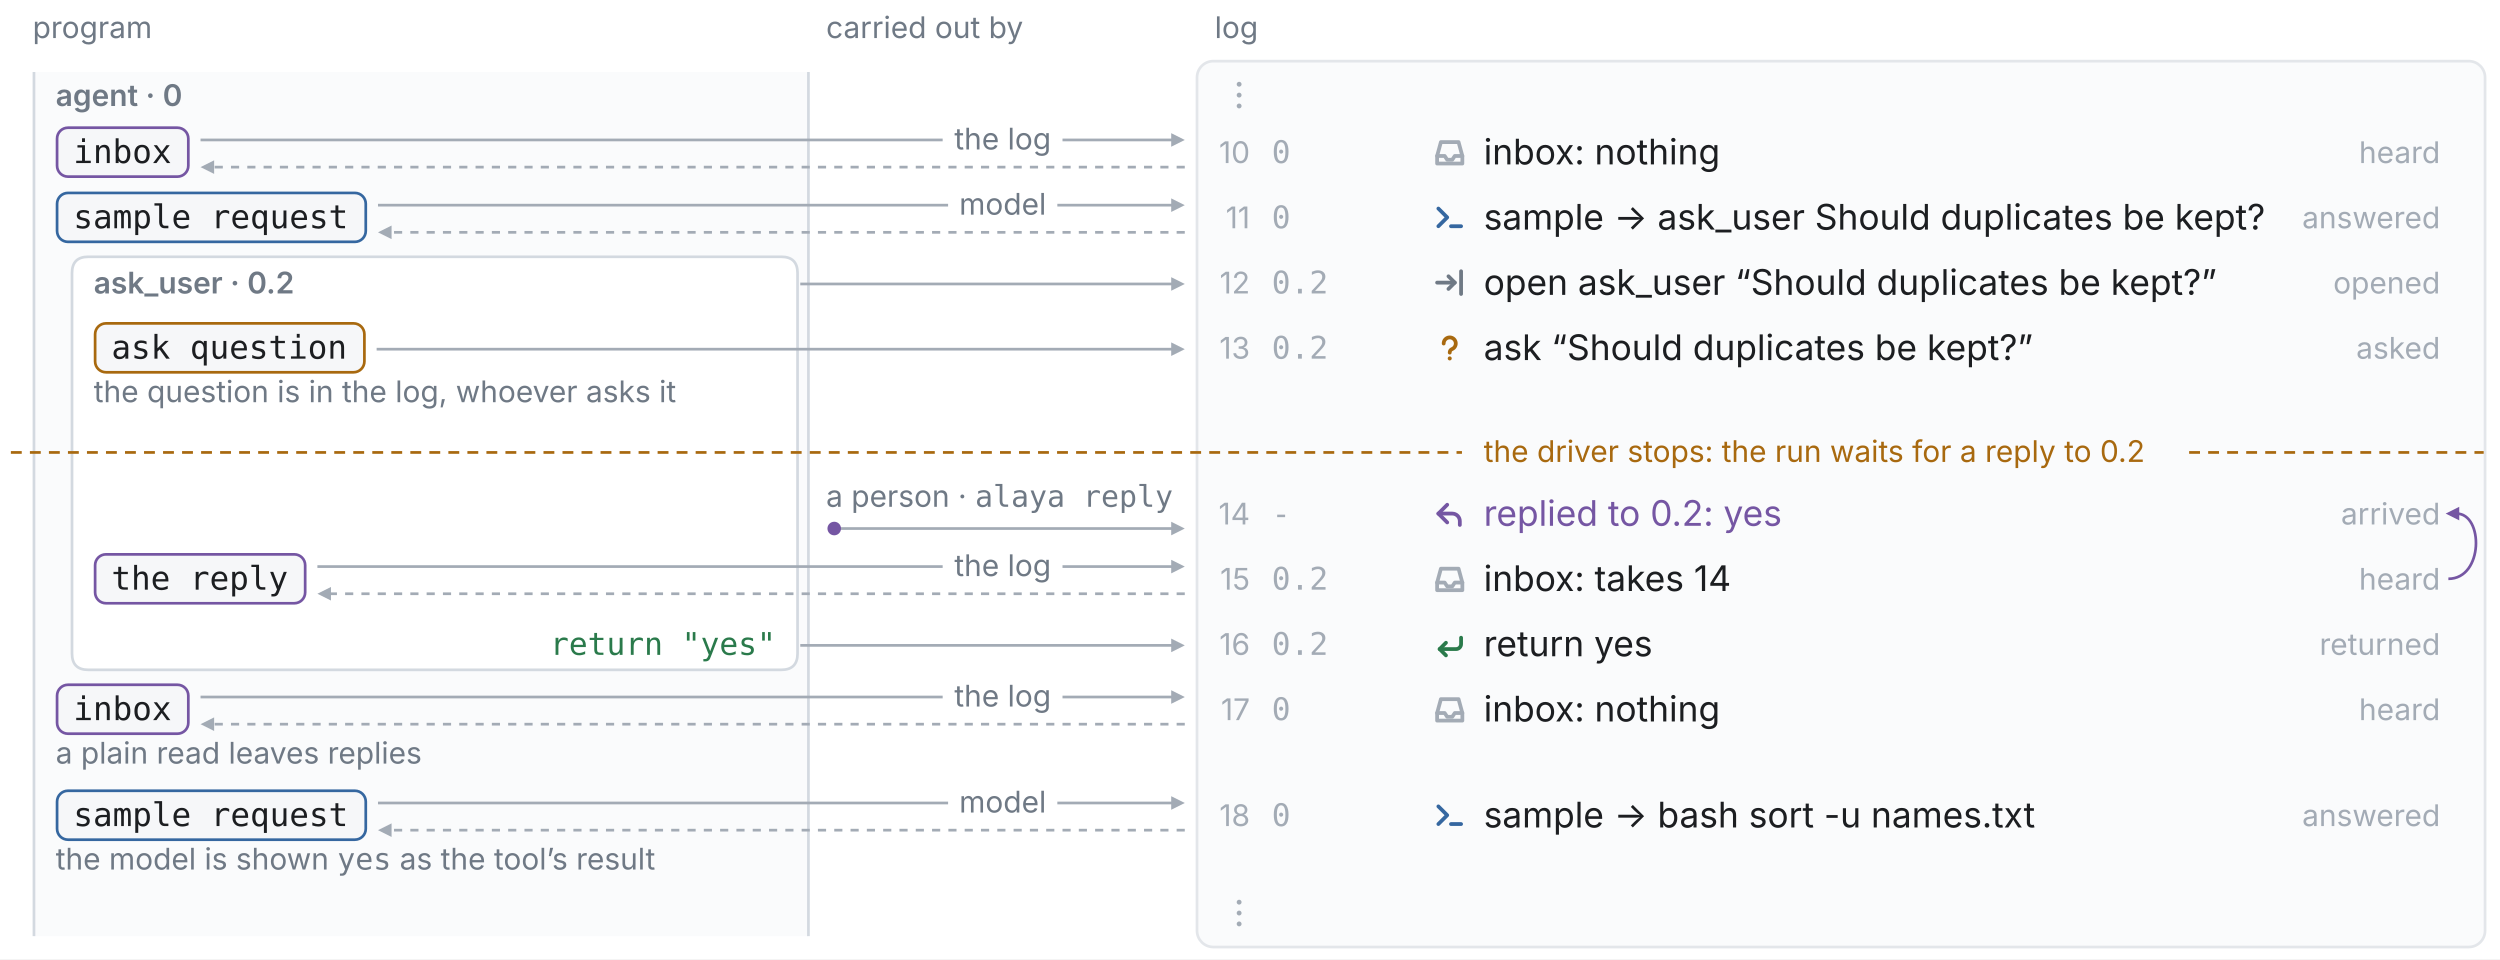
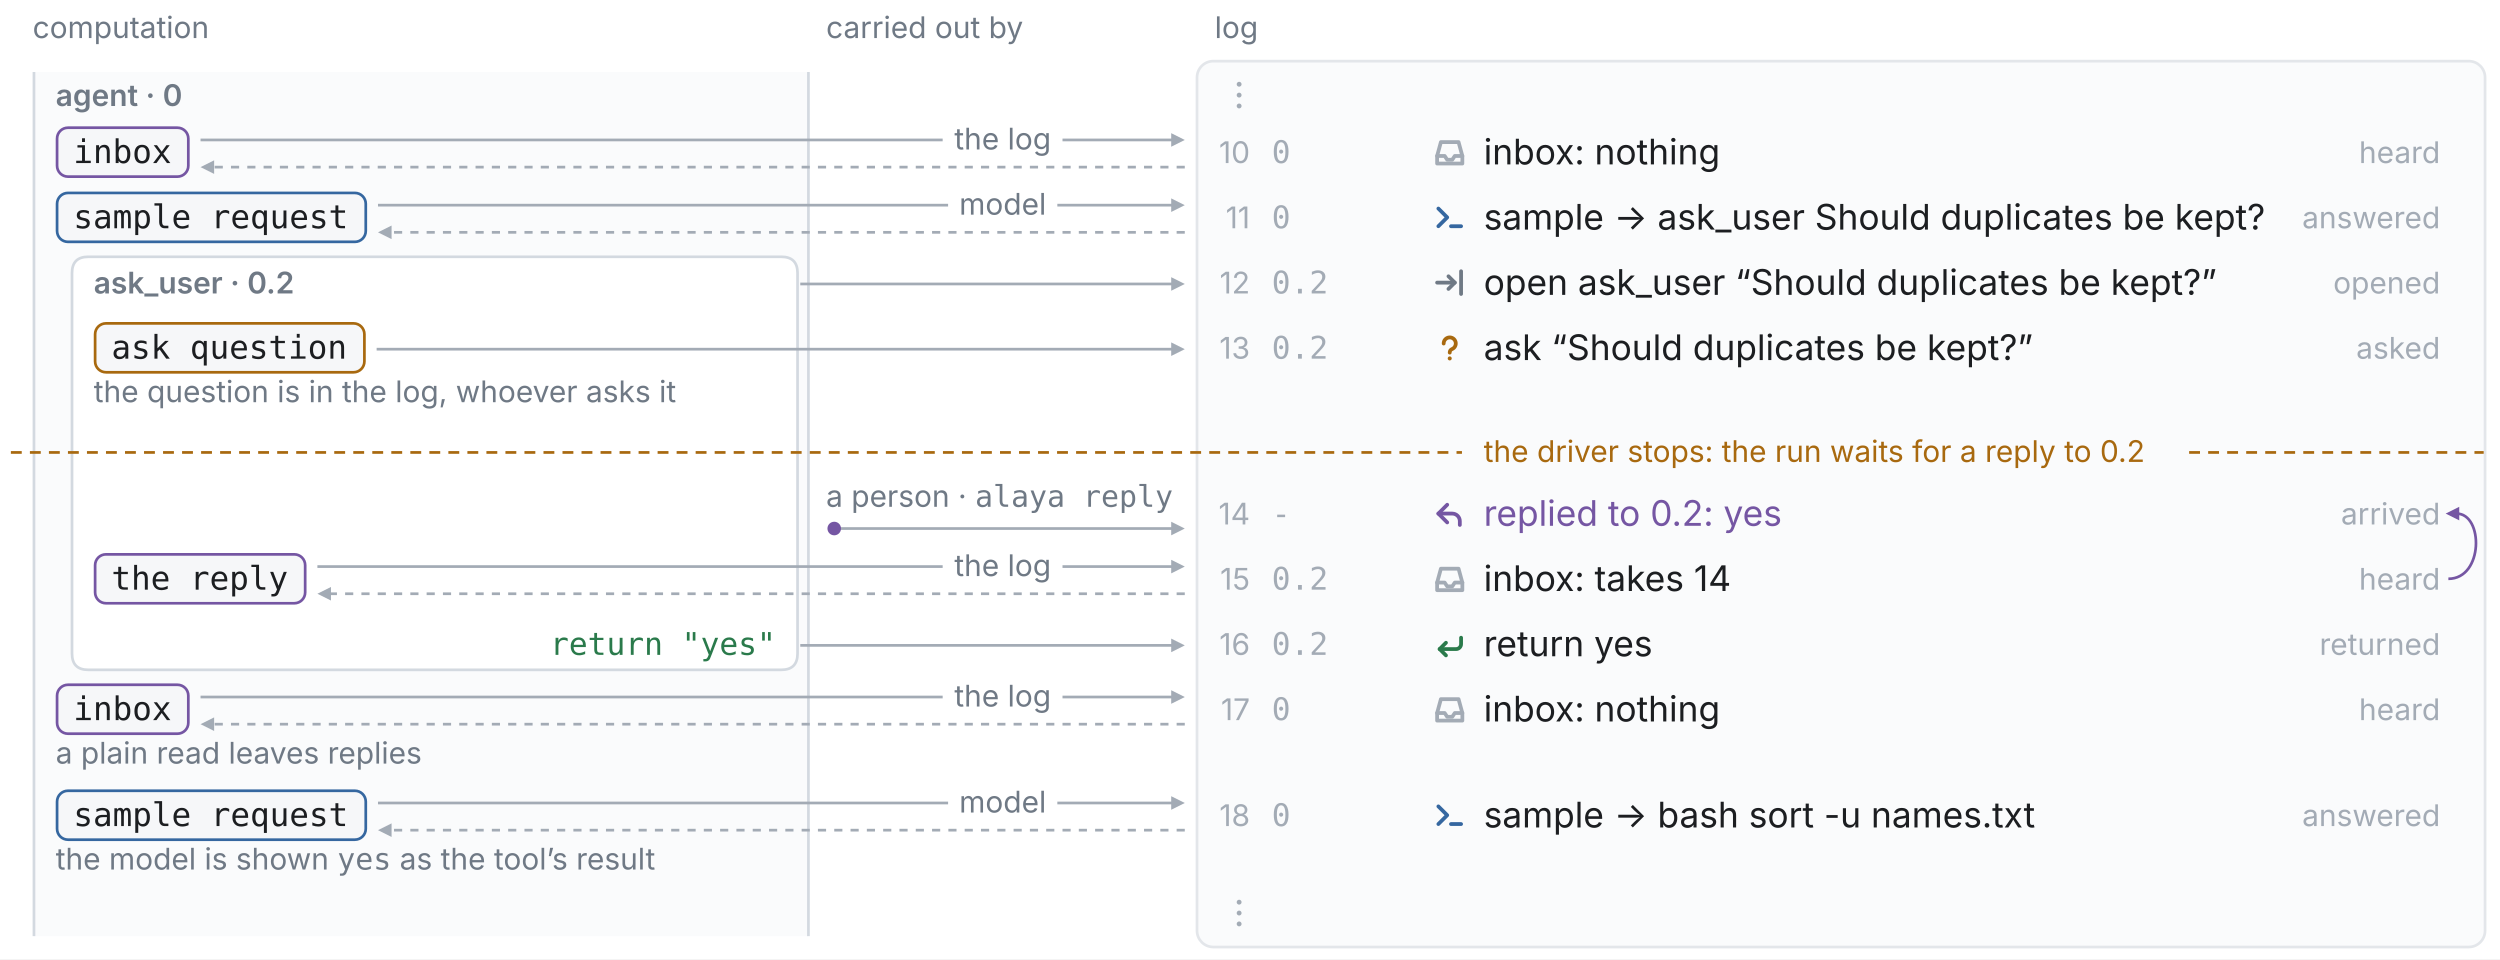
<svg xmlns="http://www.w3.org/2000/svg" viewBox="0 0 920 353" width="920" height="353">
  <style>text{font-family:-apple-system, BlinkMacSystemFont, 'Segoe UI', system-ui, sans-serif;font-size:13px;fill:#1c1e21}.m{font-family:ui-monospace, SFMono-Regular, Menlo, Consolas, monospace}.s{font-size:11px;fill:#6f7985}.f{font-size:11px;fill:#a3abb5}.b{font-weight:600}.n{font-variant-numeric:tabular-nums}.fr{font-family:ui-monospace, SFMono-Regular, Menlo, Consolas, monospace;font-size:11.5px;fill:#a3abb5}.ch{font-family:ui-monospace, SFMono-Regular, Menlo, Consolas, monospace;font-size:12px}.e{font-family:ui-monospace, SFMono-Regular, Menlo, Consolas, monospace;font-size:11.5px}.a{stroke:#a3abb5;fill:none}.d{stroke-dasharray:3 3}.bx{stroke:#d3d9e0;fill:none}</style>
  <rect width="920" height="353" fill="#fff" />
-   <text x="12" y="14" class="s">program</text>
+   <text x="12" y="14" class="s">computation</text>
  <text x="304" y="14" class="s">carried out by</text>
  <text x="447" y="14" class="s">log</text>
  <rect x="440.5" y="22.5" width="474" height="326" rx="6" fill="#fafbfc" stroke="#e3e6ea" />
  <path fill="#fafbfc" d="M12.5,344.5V26.5H297.5V344.5H12.5Z" />
  <path class="bx" d="M12.5,344.5V26.5M297.5,26.5V344.5" />
  <path fill="#fff" d="M26.5,240.5V100.5Q26.5,94.5 32.5,94.5H287.5Q293.5,94.5 293.5,100.5V240.5Q293.5,246.5 287.5,246.5H32.5Q26.5,246.5 26.5,240.5Z" />
  <path class="bx" d="M26.5,240.5V100.5Q26.5,94.5 32.5,94.5H287.5Q293.5,94.5 293.5,100.5V240.5Q293.5,246.5 287.5,246.5H32.5Q26.5,246.5 26.5,240.5" />
  <text x="20.5" y="39" class="s b">agent · 0</text>
  <circle cx="456" cy="31" r="0.9" fill="#a3abb5" />
  <circle cx="456" cy="35" r="0.9" fill="#a3abb5" />
  <circle cx="456" cy="39" r="0.9" fill="#a3abb5" />
  <text x="460" y="60" class="f n" text-anchor="end">10</text>
  <text x="468" y="60" class="fr">0</text>
  <g transform="translate(527,49.5) scale(0.9286)" stroke="#a3abb5" fill="#a3abb5" stroke-width="1.5" stroke-linecap="round" stroke-linejoin="round">
    <path d="M2 8.5h3l1 1.5h2l1-1.5h3" fill="none" />
    <path d="M2 8.5L3.5 3h7L12 8.5v3H2z" fill="none" />
  </g>
  <text x="546" y="60.5">inbox: nothing</text>
  <text x="898" y="60" class="f" text-anchor="end">heard</text>
  <rect x="21.0" y="47.0" width="48.3" height="18" rx="4" fill="#f6f7f9" stroke="#7556a3" />
  <text x="27" y="60" class="ch">inbox</text>
  <path class="a" d="M73.8,51.5H432" />
  <path fill="#a3abb5" d="M436,51.5l-5,-2.5v5z" />
  <rect x="346.9" y="45.0" width="44.1" height="13" fill="#fff" />
  <text x="369" y="55" class="s" text-anchor="middle">the log</text>
  <path class="a d" d="M436,61.5H77.8" />
  <path fill="#a3abb5" d="M73.8,61.5l5,-2.5v5z" />
  <text x="460" y="84" class="f n" text-anchor="end">11</text>
  <text x="468" y="84" class="fr">0</text>
  <g transform="translate(527,73.5) scale(0.9286)" stroke="#3567a0" fill="#3567a0" stroke-width="1.5" stroke-linecap="round" stroke-linejoin="round">
    <path d="M2.5 3.5L6 7l-3.5 3.5" fill="none" />
    <path d="M7.5 10.5h4" fill="none" />
  </g>
  <text x="546" y="84.5">sample → ask_user Should duplicates be kept?</text>
  <text x="898" y="84" class="f" text-anchor="end">answered</text>
  <rect x="21.0" y="71.0" width="113.6" height="18" rx="4" fill="#f6f7f9" stroke="#3567a0" />
  <text x="27" y="84" class="ch">sample request</text>
  <path class="a" d="M139.1,75.5H432" />
  <path fill="#a3abb5" d="M436,75.5l-5,-2.5v5z" />
  <rect x="348.9" y="69.0" width="40.2" height="13" fill="#fff" />
  <text x="369" y="79" class="s" text-anchor="middle">model</text>
  <path class="a d" d="M436,85.5H143.1" />
  <path fill="#a3abb5" d="M139.1,85.5l5,-2.5v5z" />
  <text x="460" y="108" class="f n" text-anchor="end">12</text>
  <text x="468" y="108" class="fr">0.2</text>
  <g transform="translate(527,97.5) scale(0.9286)" stroke="#6f7985" fill="#6f7985" stroke-width="1.5" stroke-linecap="round" stroke-linejoin="round">
    <path d="M2 7h7" fill="none" />
    <path d="M6.5 4.5L9 7l-2.5 2.5" fill="none" />
    <path d="M11.5 2.5v9" fill="none" />
  </g>
  <text x="546" y="108.5">open ask_user “Should duplicates be kept?”</text>
  <text x="898" y="108" class="f" text-anchor="end">opened</text>
  <text x="34.5" y="108" class="s b">ask_user · 0.2</text>
  <path class="a" d="M294.5,104.5H432" />
  <path fill="#a3abb5" d="M436,104.5l-5,-2.5v5z" />
  <text x="460" y="132" class="f n" text-anchor="end">13</text>
  <text x="468" y="132" class="fr">0.2</text>
  <g transform="translate(527,121.5) scale(0.9286)" stroke="#a8690f" fill="#a8690f" stroke-width="1.5" stroke-linecap="round" stroke-linejoin="round">
    <path d="M4.6 5.3a2.4 2.4 0 1 1 3.3 2.2c-.6.3-.9.7-.9 1.4" fill="none" />
    <circle cx="7" cy="11.2" r=".8" stroke="none" />
  </g>
  <text x="546" y="132.5">ask “Should duplicates be kept?”</text>
  <text x="898" y="132" class="f" text-anchor="end">asked</text>
  <rect x="35.0" y="119.0" width="99.1" height="18" rx="4" fill="#f6f7f9" stroke="#a8690f" />
  <text x="41" y="132" class="ch">ask question</text>
  <path class="a" d="M138.6,128.5H432" />
  <path fill="#a3abb5" d="M436,128.5l-5,-2.5v5z" />
  <text x="34.5" y="148" class="s">the question is in the log, whoever asks it</text>
  <path stroke="#a8690f" stroke-dasharray="4 3" d="M4,166.5H538M805.6,166.5H914" />
  <text x="546" y="170" class="s" style="fill:#a8690f">the driver stops: the run waits for a reply to 0.2</text>
  <text x="460" y="193" class="f n" text-anchor="end">14</text>
  <text x="468" y="193" class="fr">-</text>
  <g transform="translate(527,182.5) scale(0.9286)" stroke="#7556a3" fill="#7556a3" stroke-width="1.5" stroke-linecap="round" stroke-linejoin="round">
    <path d="M6 3.5L2.5 7 6 10.5" fill="none" />
    <path d="M2.5 7h5.5a3 3 0 0 1 3 3v1.5" fill="none" />
  </g>
  <text x="546" y="193.5" style="fill:#7556a3">replied to 0.2: yes</text>
  <text x="898" y="193" class="f" text-anchor="end">arrived</text>
  <text x="304" y="186.5" class="s">a person · <tspan class="m">alaya reply</tspan>
  </text>
  <path class="a" d="M307,194.5H432" />
  <path fill="#a3abb5" d="M436,194.5l-5,-2.5v5z" />
  <circle cx="307" cy="194.5" r="2.5" fill="#7556a3" />
  <text x="460" y="217" class="f n" text-anchor="end">15</text>
  <text x="468" y="217" class="fr">0.2</text>
  <g transform="translate(527,206.5) scale(0.9286)" stroke="#a3abb5" fill="#a3abb5" stroke-width="1.5" stroke-linecap="round" stroke-linejoin="round">
    <path d="M2 8.5h3l1 1.5h2l1-1.5h3" fill="none" />
    <path d="M2 8.5L3.5 3h7L12 8.5v3H2z" fill="none" />
  </g>
  <text x="546" y="217.5">inbox: takes 14</text>
  <text x="898" y="217" class="f" text-anchor="end">heard</text>
  <rect x="35.0" y="204.0" width="77.3" height="18" rx="4" fill="#f6f7f9" stroke="#7556a3" />
  <text x="41" y="217" class="ch">the reply</text>
  <path class="a" d="M116.8,208.5H432" />
  <path fill="#a3abb5" d="M436,208.5l-5,-2.5v5z" />
  <rect x="346.9" y="202.0" width="44.1" height="13" fill="#fff" />
  <text x="369" y="212" class="s" text-anchor="middle">the log</text>
  <path class="a d" d="M436,218.5H120.8" />
  <path fill="#a3abb5" d="M116.8,218.5l5,-2.5v5z" />
  <text x="460" y="241" class="f n" text-anchor="end">16</text>
  <text x="468" y="241" class="fr">0.2</text>
  <g transform="translate(527,230.5) scale(0.9286)" stroke="#2a7a4b" fill="#2a7a4b" stroke-width="1.5" stroke-linecap="round" stroke-linejoin="round">
    <path d="M11.5 4.5v2.5a2 2 0 0 1-2 2H3" fill="none" />
    <path d="M5.5 6.5L3 9l2.5 2.5" fill="none" />
  </g>
  <text x="546" y="241.5">return yes</text>
  <text x="898" y="241" class="f" text-anchor="end">returned</text>
  <text x="285.5" y="241" class="e" style="fill:#2a7a4b" text-anchor="end">return "yes"</text>
  <path class="a" d="M294.5,237.5H432" />
  <path fill="#a3abb5" d="M436,237.5l-5,-2.5v5z" />
  <text x="460" y="265" class="f n" text-anchor="end">17</text>
  <text x="468" y="265" class="fr">0</text>
  <g transform="translate(527,254.5) scale(0.9286)" stroke="#a3abb5" fill="#a3abb5" stroke-width="1.5" stroke-linecap="round" stroke-linejoin="round">
    <path d="M2 8.5h3l1 1.5h2l1-1.5h3" fill="none" />
    <path d="M2 8.5L3.5 3h7L12 8.5v3H2z" fill="none" />
  </g>
  <text x="546" y="265.5">inbox: nothing</text>
  <text x="898" y="265" class="f" text-anchor="end">heard</text>
  <rect x="21.0" y="252.0" width="48.3" height="18" rx="4" fill="#f6f7f9" stroke="#7556a3" />
  <text x="27" y="265" class="ch">inbox</text>
  <path class="a" d="M73.8,256.5H432" />
  <path fill="#a3abb5" d="M436,256.5l-5,-2.5v5z" />
  <rect x="346.9" y="250.0" width="44.1" height="13" fill="#fff" />
  <text x="369" y="260" class="s" text-anchor="middle">the log</text>
  <path class="a d" d="M436,266.5H77.8" />
  <path fill="#a3abb5" d="M73.8,266.5l5,-2.5v5z" />
  <text x="20.5" y="281" class="s">a plain read leaves replies</text>
  <text x="460" y="304" class="f n" text-anchor="end">18</text>
  <text x="468" y="304" class="fr">0</text>
  <g transform="translate(527,293.5) scale(0.9286)" stroke="#3567a0" fill="#3567a0" stroke-width="1.5" stroke-linecap="round" stroke-linejoin="round">
    <path d="M2.5 3.5L6 7l-3.5 3.5" fill="none" />
    <path d="M7.5 10.5h4" fill="none" />
  </g>
  <text x="546" y="304.5">sample → bash sort -u names.txt</text>
  <text x="898" y="304" class="f" text-anchor="end">answered</text>
  <rect x="21.0" y="291.0" width="113.6" height="18" rx="4" fill="#f6f7f9" stroke="#3567a0" />
  <text x="27" y="304" class="ch">sample request</text>
  <path class="a" d="M139.1,295.5H432" />
  <path fill="#a3abb5" d="M436,295.5l-5,-2.5v5z" />
  <rect x="348.9" y="289.0" width="40.2" height="13" fill="#fff" />
  <text x="369" y="299" class="s" text-anchor="middle">model</text>
  <path class="a d" d="M436,305.5H143.1" />
  <path fill="#a3abb5" d="M139.1,305.5l5,-2.5v5z" />
  <text x="20.5" y="320" class="s">the model is shown <tspan class="m">yes</tspan> as the tool’s result</text>
  <circle cx="456" cy="332" r="0.9" fill="#a3abb5" />
  <circle cx="456" cy="336" r="0.9" fill="#a3abb5" />
  <circle cx="456" cy="340" r="0.9" fill="#a3abb5" />
  <path class="a" style="stroke:#7556a3" d="M901,213.0C914,213.0 914,189.0 904,189.0" />
  <path fill="#7556a3" d="M900,189.0l5,-2.5v5z" />
</svg>
